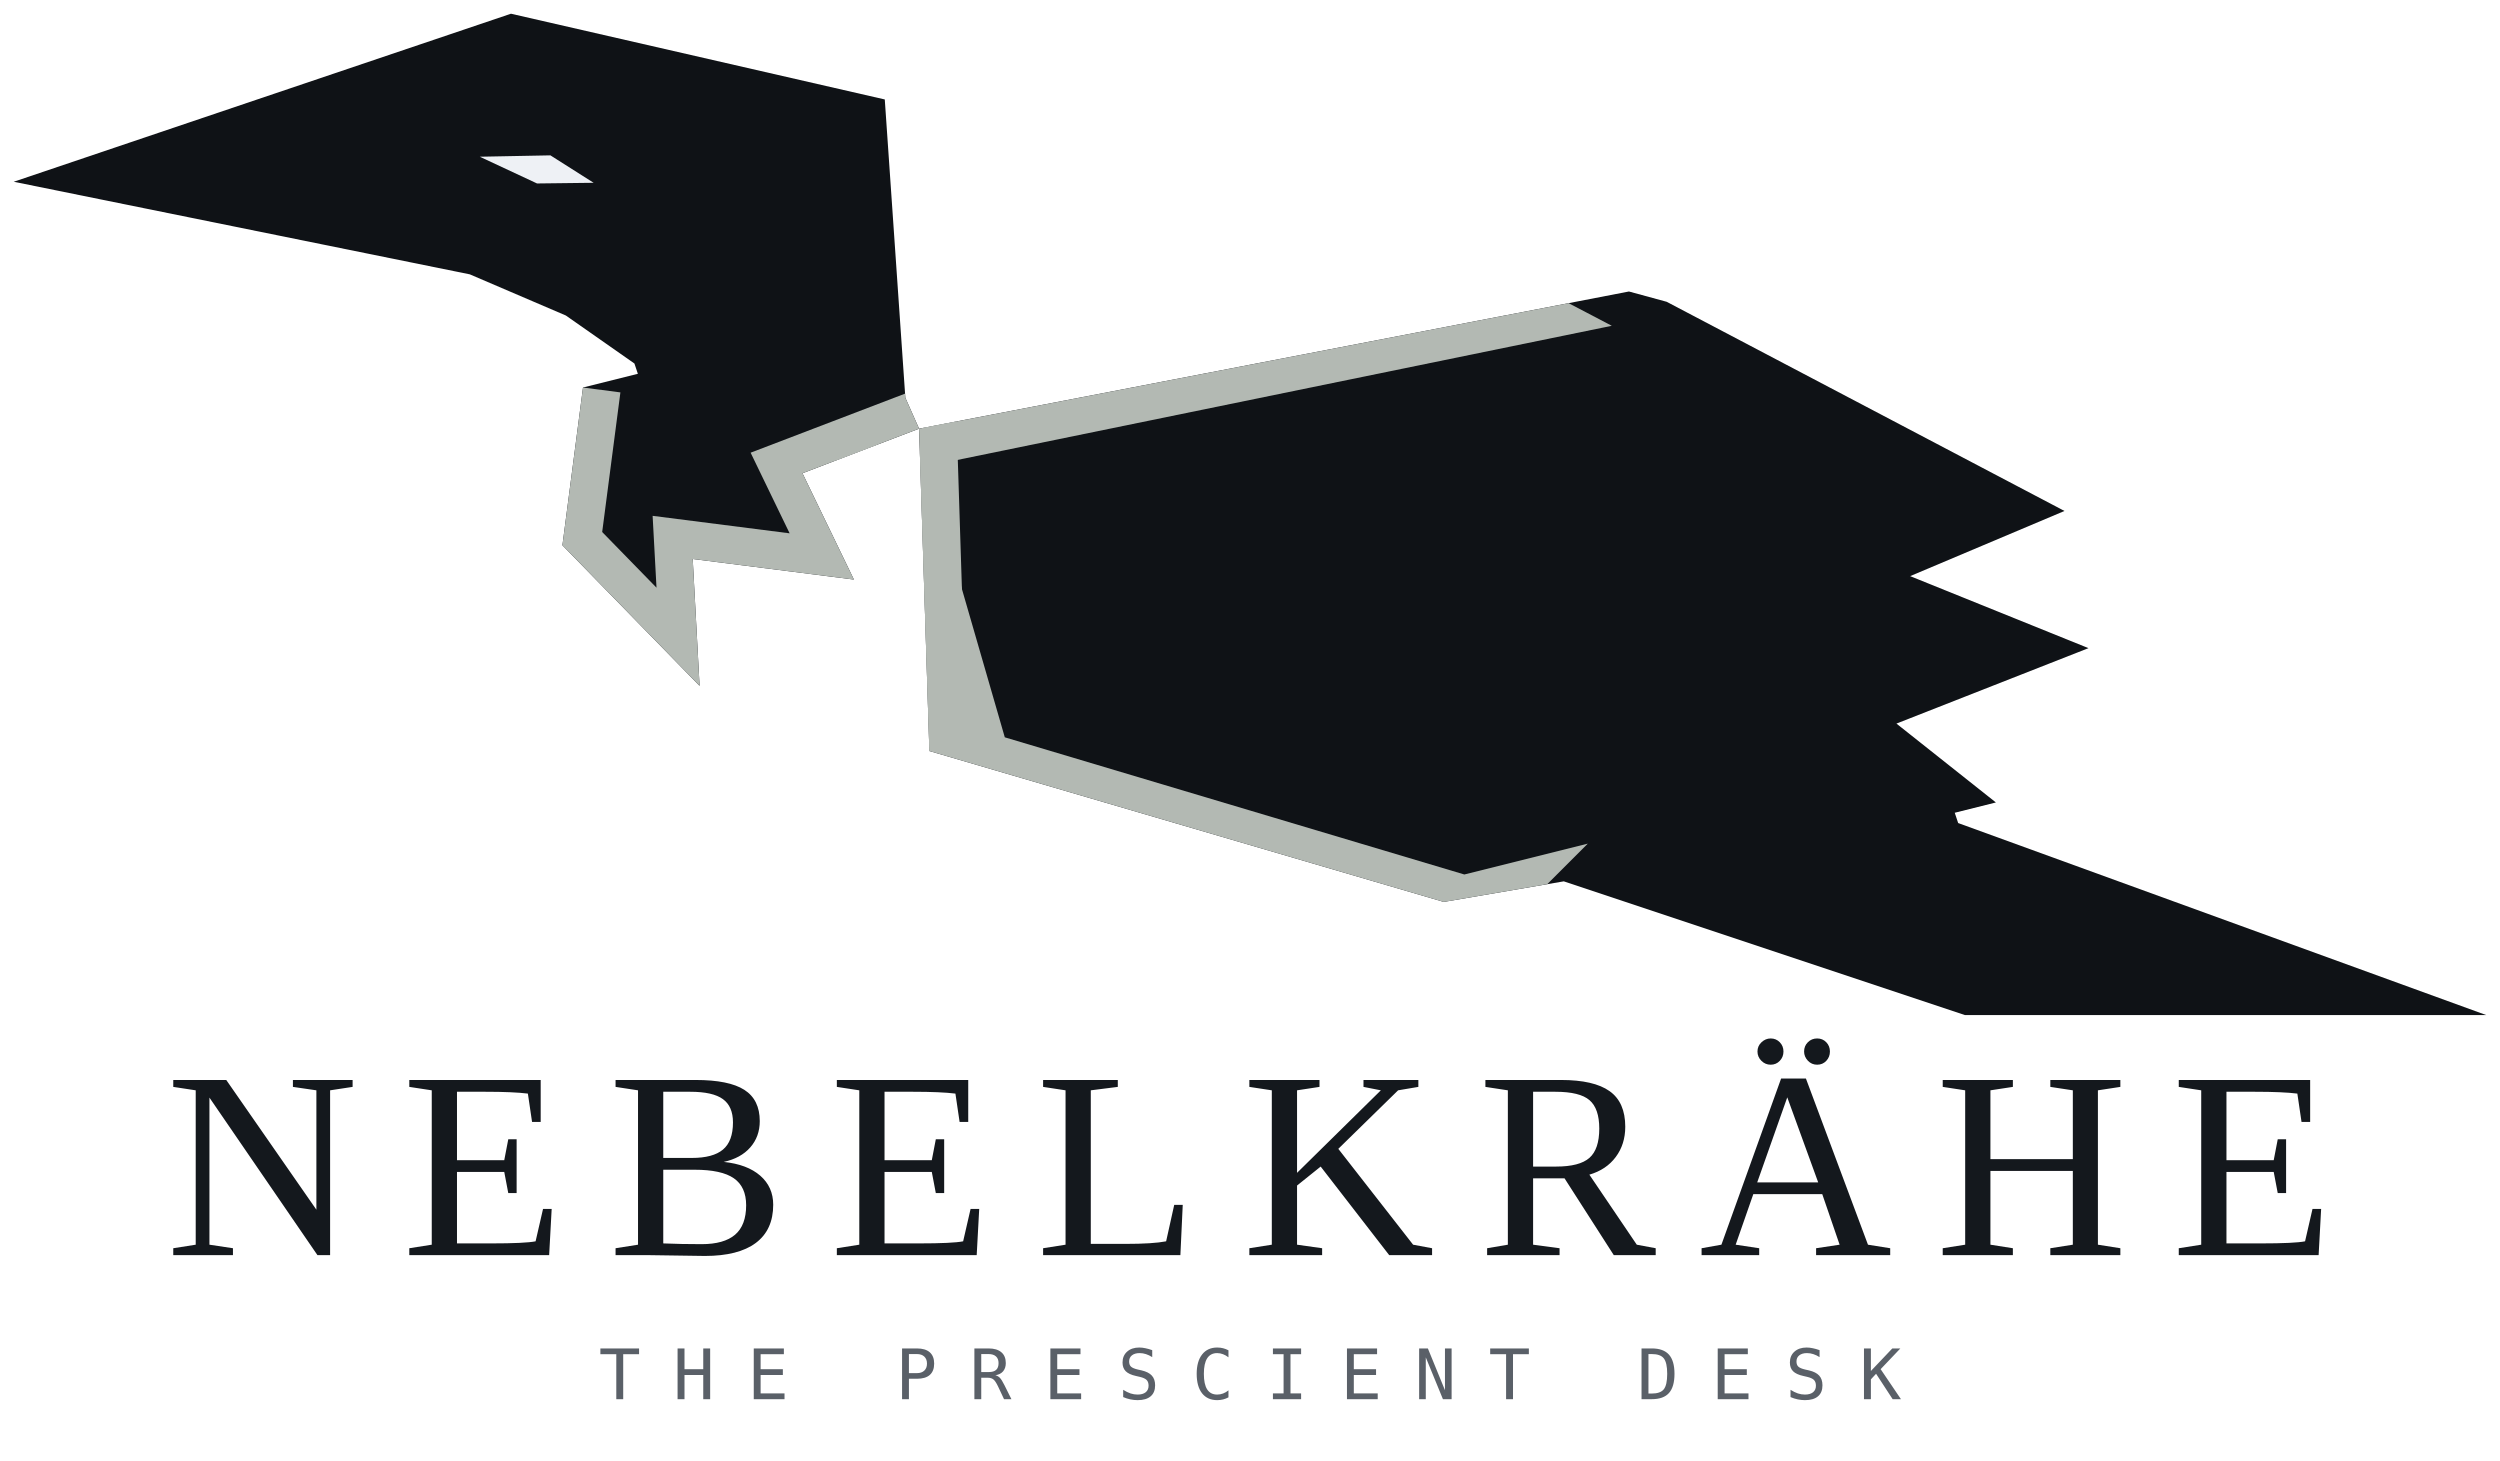
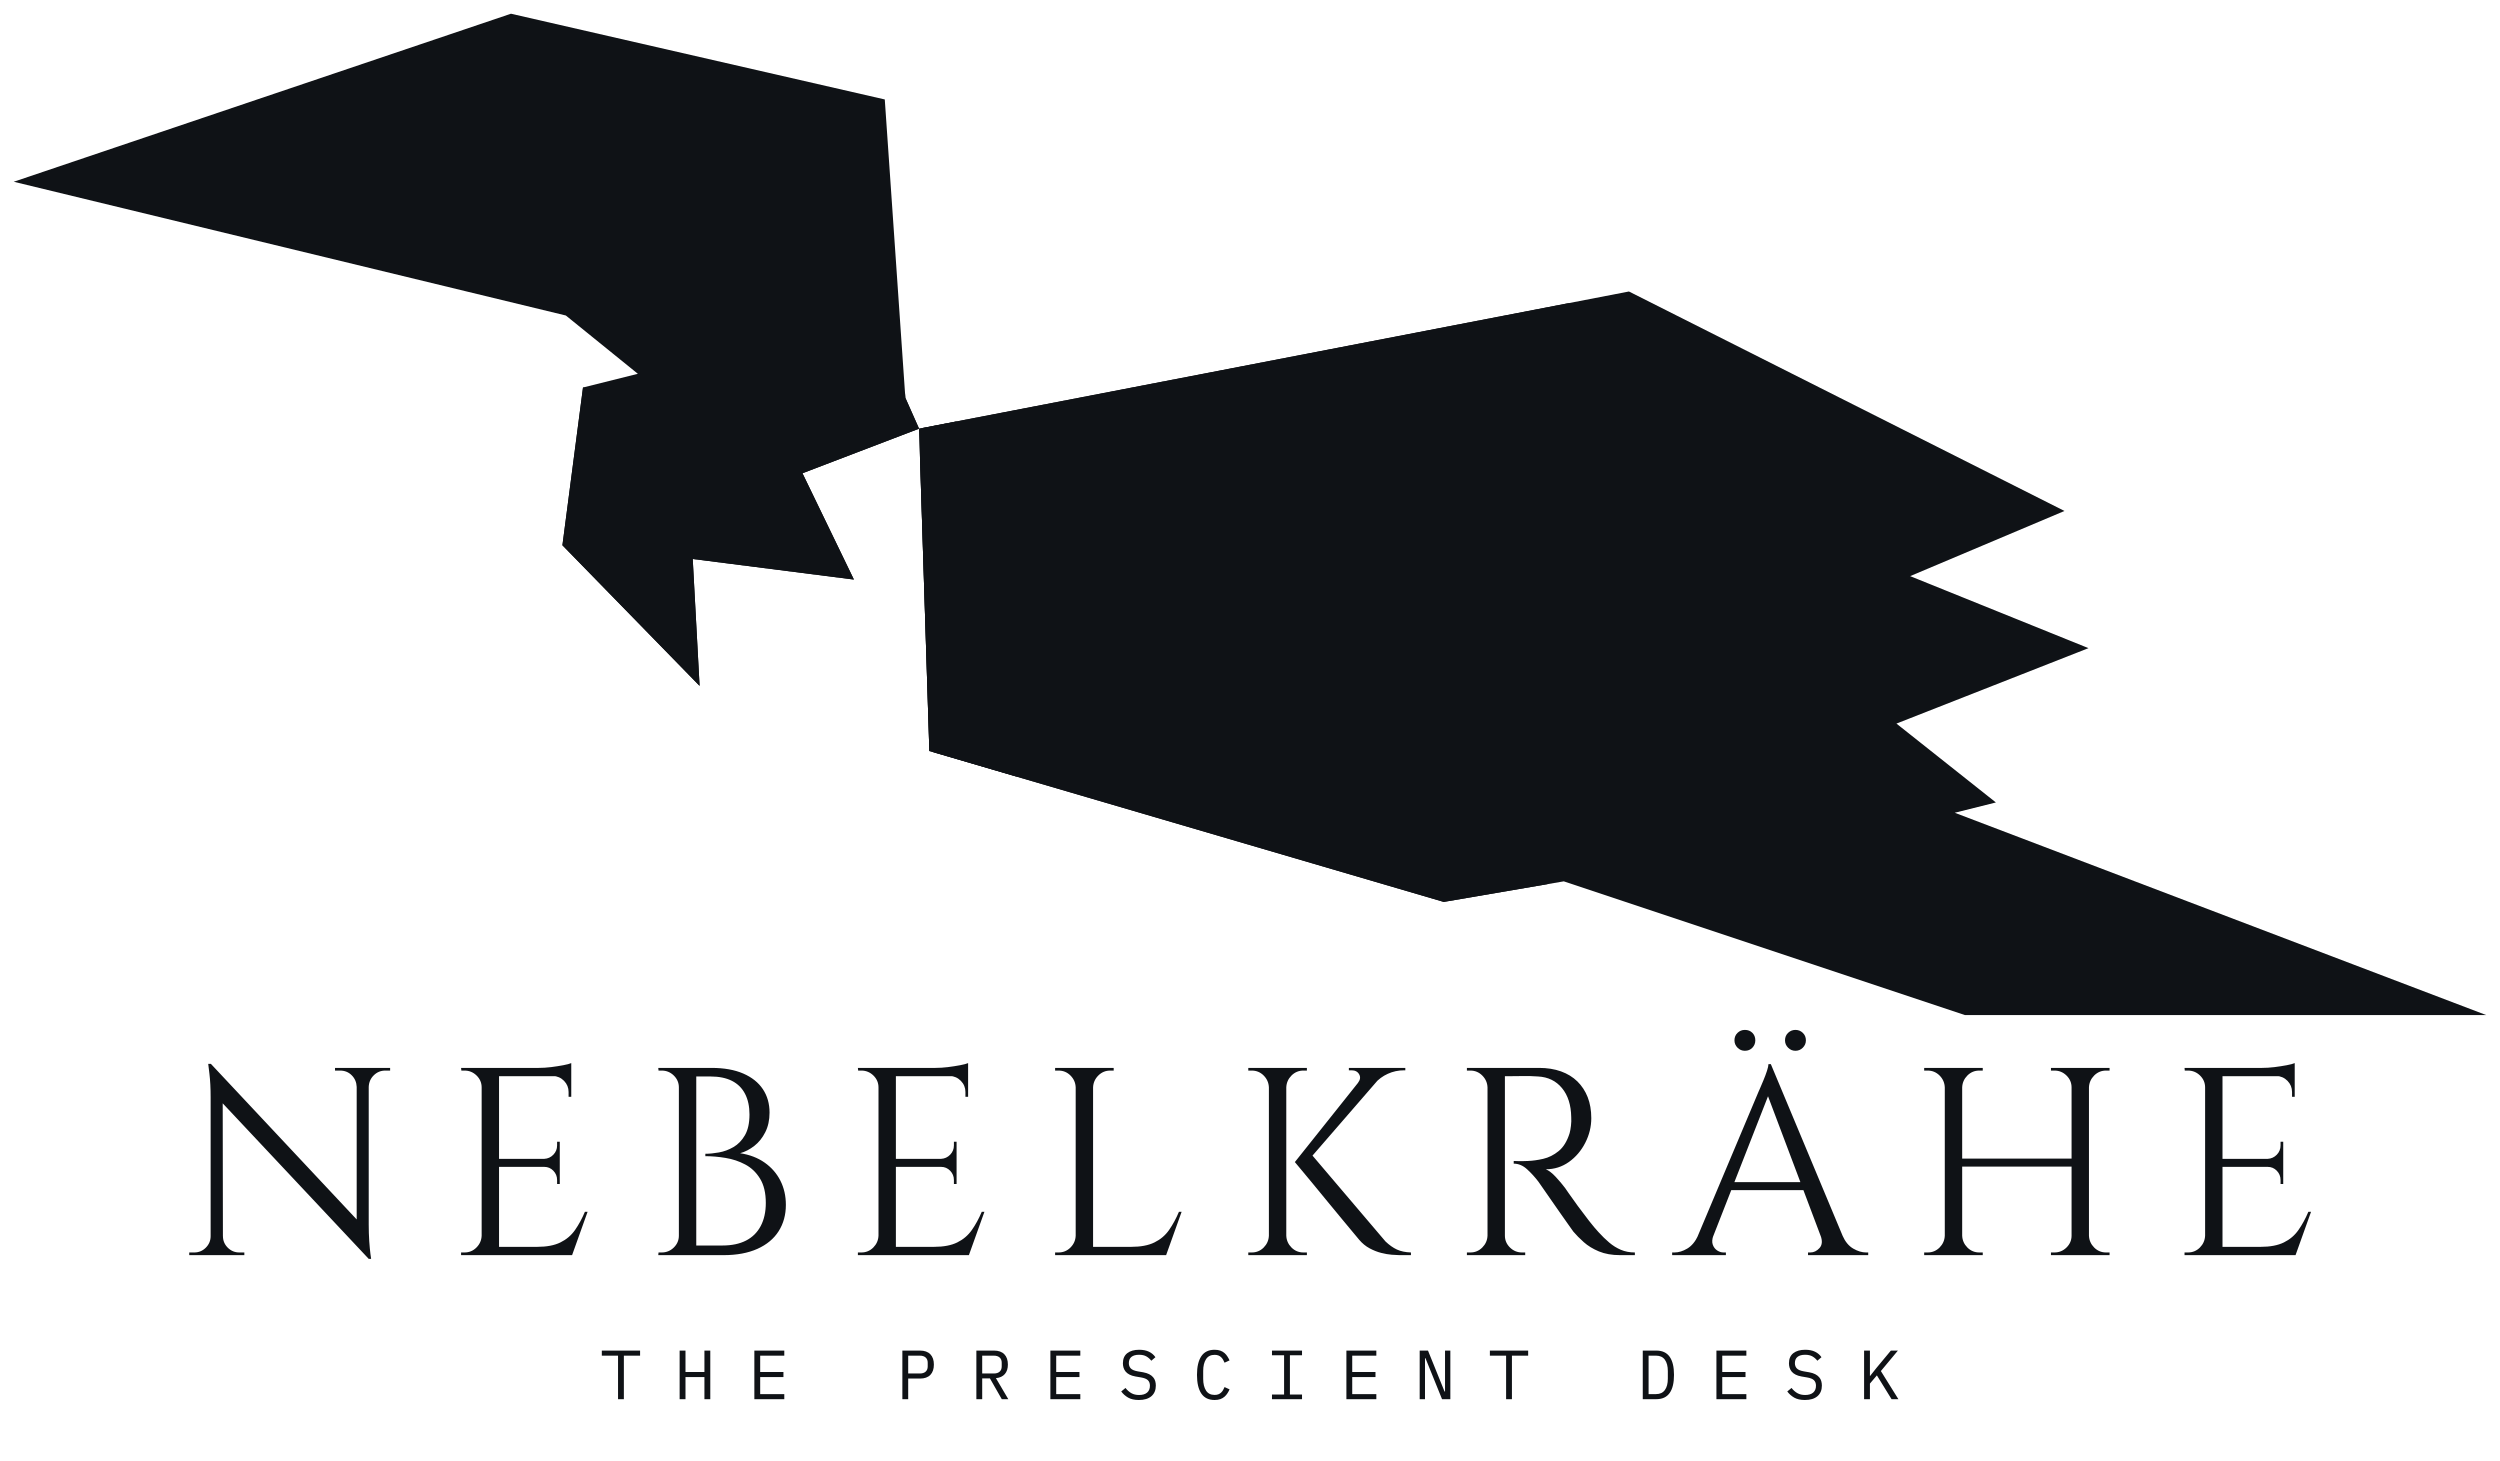
- <svg xmlns="http://www.w3.org/2000/svg" viewBox="0 0 729 426" width="729" height="426" role="img" aria-label="NebelKrähe">
+ <svg xmlns="http://www.w3.org/2000/svg" viewBox="0 0 729 426" width="729" height="426" role="img" aria-label="NebelKrähe" shape-rendering="geometricPrecision">
  <defs>
-     <clipPath id="body">
-       <path d="M149 4 L258 29 L264 116 L268 125 L475 85 L486 88 L602 149 L557 168 L609 189 L553 211 L582 234 L570 237 L571 240 L725 296 L573 296 L456 257 L421 263 L271 219 L268 125 L234 138 L249 169 L202 163 L204 200 L164 159 L170 113 L186 109 L185 106 L165 92 L137 80 L4 53 Z" />
+     <clipPath id="clvink">
+       <path d="M149 4 L258 29 L264 116 L268 125 L475 85 L602 149 L557 168 L609 189 L553 211 L582 234 L570 237 L725 296 L573 296 L456 257 L421 263 L271 219 L268 125 L234 138 L249 169 L202 163 L204 200 L164 159 L170 113 L186 109 L165 92 L4 53 Z" />
    </clipPath>
  </defs>
-   <path d="M149 4 L258 29 L264 116 L268 125 L475 85 L486 88 L602 149 L557 168 L609 189 L553 211 L582 234 L570 237 L571 240 L725 296 L573 296 L456 257 L421 263 L271 219 L268 125 L234 138 L249 169 L202 163 L204 200 L164 159 L170 113 L186 109 L185 106 L165 92 L137 80 L4 53 Z" fill="#0f1216" />
-   <g clip-path="url(#body)" fill="#b3b9b3" stroke="#b3b9b3" stroke-linejoin="miter" stroke-miterlimit="4">
-     <path d="M386 51 L470 95 L270 136 L267 102 L386 51 Z" stroke-width="0" />
-     <path d="M242 127 L269 132 L293 215 L427 255 L463 246 L441 268 L314 280 L236 207 L238 169 L252 173 L242 127 Z" stroke-width="0" />
+   <path d="M149 4 L258 29 L264 116 L268 125 L475 85 L602 149 L557 168 L609 189 L553 211 L582 234 L570 237 L725 296 L573 296 L456 257 L421 263 L271 219 L268 125 L234 138 L249 169 L202 163 L204 200 L164 159 L170 113 L186 109 L165 92 L4 53 Z" fill="#0f1216" />
+   <g clip-path="url(#clvink)" fill="#0f1216" stroke="#0f1216" stroke-linejoin="miter" stroke-miterlimit="12">
+     <path d="M386 51 L470 95 L270 136 L267 102 Z" stroke-width="0" />
+     <path d="M269 132 L293 215 L427 255 L463 246 L441 268 L314 280 L236 207 L238 169 L252 173 Z" stroke-width="0" />
+     <path d="M269 132 L378 155 L322 170 L400 188 L330 204 L376 219 L336 227 L272 226 Z" stroke-width="0" />
    <path d="M271 219 L268 125 L234 138 L249 169 L202 163 L204 200 L164 159 L170 113" fill="none" stroke-width="22" stroke-linecap="butt" />
  </g>
-   <path d="M139.9 45.7 L160.5 45.3 L173.1 53.3 L156.6 53.5 Z" fill="#eef1f5" />
-   <text x="364.5" y="366.0" text-anchor="middle" font-family="'Cinzel','Trajan Pro',Georgia,'Times New Roman',serif" font-size="78.0" letter-spacing="12.5" fill="#14181d">NEBELKRÄHE</text>
-   <text x="364.5" y="408.0" text-anchor="middle" font-family="ui-monospace,Menlo,Consolas,monospace" font-size="20.3" letter-spacing="9.4" fill="#5a6068">THE PRESCIENT DESK</text>
+   <g transform="translate(51.67,366.00)">
+     <path d="M9.83 -55.77 55.15 -7.41 55.85 1.09 10.53 -47.19ZM9.98 -5.54V0.00H3.51V-0.78Q3.51 -0.78 4.21 -0.78Q4.91 -0.78 4.99 -0.78Q6.94 -0.78 8.35 -2.18Q9.75 -3.59 9.75 -5.54ZM13.34 -5.54Q13.34 -3.59 14.74 -2.18Q16.15 -0.78 18.10 -0.78Q18.17 -0.78 18.88 -0.78Q19.58 -0.78 19.58 -0.78V0.00H13.10V-5.54ZM9.83 -55.77 13.26 -51.40 13.34 0.00H9.75V-46.02Q9.75 -50.00 9.40 -52.88Q9.05 -55.77 9.05 -55.77ZM55.85 -54.60V-8.89Q55.85 -6.40 56.00 -4.09Q56.16 -1.79 56.35 -0.35Q56.55 1.09 56.55 1.09H55.85L52.34 -3.04V-54.60ZM62.09 -54.60V-53.82Q62.09 -53.82 61.39 -53.82Q60.68 -53.82 60.68 -53.82Q58.73 -53.82 57.33 -52.45Q55.93 -51.09 55.85 -49.06H55.61V-54.60ZM46.02 -54.60H52.49V-49.06H52.34Q52.26 -51.09 50.89 -52.45Q49.53 -53.82 47.50 -53.82Q47.50 -53.82 46.80 -53.82Q46.10 -53.82 46.02 -53.82Z M93.85 -54.60V0.00H88.78V-54.60ZM114.91 -2.42V0.00H93.62V-2.42ZM111.56 -28.08V-25.74H93.62V-28.08ZM114.91 -54.60V-52.18H93.62V-54.60ZM119.67 -12.64 115.15 0.00H102.20L105.01 -2.42Q109.14 -2.42 111.75 -3.71Q114.37 -4.99 116.01 -7.33Q117.64 -9.67 118.89 -12.64ZM111.56 -25.90V-20.75H110.78V-21.92Q110.78 -23.48 109.69 -24.61Q108.60 -25.74 107.04 -25.74V-25.90ZM111.56 -33.07V-27.92H107.04V-28.08Q108.60 -28.16 109.69 -29.29Q110.78 -30.42 110.78 -31.98V-33.07ZM114.91 -52.42V-46.18H114.13V-47.58Q114.13 -49.45 112.81 -50.82Q111.48 -52.18 109.53 -52.26V-52.42ZM114.91 -56.00V-53.74L105.40 -54.60Q107.11 -54.60 109.03 -54.83Q110.94 -55.07 112.57 -55.38Q114.21 -55.69 114.91 -56.00ZM89.02 -5.69V0.00H82.78V-0.78Q82.78 -0.78 83.28 -0.78Q83.79 -0.78 83.79 -0.78Q85.82 -0.78 87.26 -2.22Q88.71 -3.67 88.78 -5.69ZM89.02 -48.91H88.78Q88.78 -50.93 87.30 -52.38Q85.82 -53.82 83.79 -53.82Q83.79 -53.82 83.32 -53.82Q82.86 -53.82 82.86 -53.82L82.78 -54.60H89.02Z M147.54 -54.60H155.81Q161.27 -54.60 165.05 -52.96Q168.83 -51.32 170.78 -48.40Q172.73 -45.47 172.73 -41.57Q172.73 -38.30 171.48 -35.84Q170.24 -33.38 168.29 -31.86Q166.34 -30.34 164.15 -29.72Q168.29 -29.09 171.29 -26.99Q174.29 -24.88 175.89 -21.72Q177.49 -18.56 177.49 -14.66Q177.49 -10.30 175.38 -6.98Q173.28 -3.67 169.18 -1.83Q165.09 0.00 159.32 0.00H150.66Q150.66 0.00 150.70 -0.70Q150.74 -1.40 150.74 -2.11Q150.74 -2.81 150.74 -2.81H159.00Q163.06 -2.81 165.87 -4.25Q168.68 -5.69 170.16 -8.50Q171.64 -11.31 171.64 -15.21Q171.64 -19.58 169.96 -22.31Q168.29 -25.04 165.63 -26.44Q162.98 -27.85 159.90 -28.35Q156.82 -28.86 154.01 -28.86V-29.56Q155.81 -29.56 157.99 -29.95Q160.17 -30.34 162.20 -31.51Q164.23 -32.68 165.56 -34.98Q166.88 -37.28 166.88 -41.03Q166.88 -44.54 165.59 -47.03Q164.31 -49.53 161.77 -50.82Q159.24 -52.10 155.49 -52.10H148.32Q148.32 -52.18 148.12 -52.77Q147.93 -53.35 147.73 -53.98Q147.54 -54.60 147.54 -54.60ZM151.36 -54.60V0.00H146.29V-54.60ZM146.52 -5.69V0.00H140.28L140.36 -0.78Q140.52 -0.78 140.87 -0.78Q141.22 -0.78 141.30 -0.78Q143.33 -0.78 144.81 -2.22Q146.29 -3.67 146.29 -5.69ZM146.52 -48.91H146.29Q146.29 -50.93 144.81 -52.38Q143.33 -53.82 141.30 -53.82Q141.22 -53.82 140.87 -53.82Q140.52 -53.82 140.36 -53.82L140.28 -54.60H146.52Z M209.57 -54.60V0.00H204.50V-54.60ZM230.63 -2.42V0.00H209.33V-2.42ZM227.27 -28.08V-25.74H209.33V-28.08ZM230.63 -54.60V-52.18H209.33V-54.60ZM235.39 -12.64 230.86 0.00H217.91L220.72 -2.42Q224.86 -2.42 227.47 -3.71Q230.08 -4.99 231.72 -7.33Q233.36 -9.67 234.61 -12.64ZM227.27 -25.90V-20.75H226.49V-21.92Q226.49 -23.48 225.40 -24.61Q224.31 -25.74 222.75 -25.74V-25.90ZM227.27 -33.07V-27.92H222.75V-28.08Q224.31 -28.16 225.40 -29.29Q226.49 -30.42 226.49 -31.98V-33.07ZM230.63 -52.42V-46.18H229.85V-47.58Q229.85 -49.45 228.52 -50.82Q227.20 -52.18 225.25 -52.26V-52.42ZM230.63 -56.00V-53.74L221.11 -54.60Q222.83 -54.60 224.74 -54.83Q226.65 -55.07 228.29 -55.38Q229.93 -55.69 230.63 -56.00ZM204.73 -5.69V0.00H198.49V-0.78Q198.49 -0.78 199.00 -0.78Q199.51 -0.78 199.51 -0.78Q201.53 -0.78 202.98 -2.22Q204.42 -3.67 204.50 -5.69ZM204.73 -48.91H204.50Q204.50 -50.93 203.02 -52.38Q201.53 -53.82 199.51 -53.82Q199.51 -53.82 199.04 -53.82Q198.57 -53.82 198.57 -53.82L198.49 -54.60H204.73Z M267.07 -54.60V0.00H262.00V-54.60ZM288.13 -2.42V0.00H266.84V-2.42ZM292.89 -12.64 288.37 0.00H275.42L278.23 -2.42Q282.36 -2.42 284.97 -3.71Q287.59 -4.99 289.23 -7.33Q290.86 -9.67 292.11 -12.64ZM262.24 -5.69V0.00H256.00V-0.78Q256.00 -0.78 256.50 -0.78Q257.01 -0.78 257.01 -0.78Q259.04 -0.78 260.48 -2.22Q261.93 -3.67 262.00 -5.69ZM262.24 -48.91H262.00Q261.93 -50.93 260.48 -52.38Q259.04 -53.82 257.01 -53.82Q257.01 -53.82 256.50 -53.82Q256.00 -53.82 256.00 -53.82V-54.60H262.24ZM266.84 -48.91V-54.60H273.08V-53.82Q273.00 -53.82 272.53 -53.82Q272.07 -53.82 272.07 -53.82Q270.04 -53.82 268.60 -52.38Q267.15 -50.93 267.07 -48.91Z M330.20 -30.03 352.35 -3.98Q353.99 -2.42 355.66 -1.64Q357.34 -0.86 359.76 -0.78V0.00H356.40Q355.62 0.00 354.18 -0.12Q352.74 -0.23 351.06 -0.66Q349.38 -1.09 347.71 -1.99Q346.03 -2.89 344.70 -4.45Q344.70 -4.45 343.34 -6.08Q341.97 -7.72 339.83 -10.30Q337.68 -12.87 335.30 -15.79Q332.93 -18.72 330.78 -21.29Q328.64 -23.87 327.27 -25.51Q325.91 -27.14 325.91 -27.14ZM352.74 -54.05 329.42 -27.14H325.91L347.36 -54.05ZM358.12 -54.60V-53.90H357.81Q355.23 -53.90 353.01 -52.88Q350.79 -51.87 349.23 -50.08L344.31 -50.23Q345.33 -51.56 344.66 -52.73Q344.00 -53.90 342.44 -53.90H341.66V-54.60H357.81ZM323.41 -54.60V0.00H318.34V-54.60ZM318.57 -5.69V0.00H312.33V-0.78Q312.33 -0.78 312.84 -0.78Q313.35 -0.78 313.35 -0.78Q315.38 -0.78 316.82 -2.22Q318.26 -3.67 318.34 -5.69ZM318.57 -48.91H318.34Q318.26 -50.93 316.82 -52.38Q315.38 -53.82 313.35 -53.82Q313.35 -53.82 312.84 -53.82Q312.33 -53.82 312.33 -53.82V-54.60H318.57ZM323.18 -5.69H323.41Q323.49 -3.67 324.93 -2.22Q326.37 -0.78 328.40 -0.78Q328.40 -0.78 328.87 -0.78Q329.34 -0.78 329.42 -0.78V0.00H323.18ZM323.18 -48.91V-54.60H329.42V-53.82Q329.34 -53.82 328.87 -53.82Q328.40 -53.82 328.40 -53.82Q326.37 -53.82 324.93 -52.38Q323.49 -50.93 323.41 -48.91Z M386.14 -54.60H397.14Q400.65 -54.60 403.50 -53.59Q406.34 -52.57 408.29 -50.66Q410.24 -48.75 411.30 -46.06Q412.35 -43.37 412.35 -39.94Q412.35 -36.19 410.59 -32.76Q408.84 -29.33 405.84 -27.18Q402.83 -25.04 399.09 -25.04Q400.42 -24.49 401.98 -22.82Q403.54 -21.14 404.71 -19.58Q404.71 -19.58 405.76 -18.06Q406.81 -16.54 408.41 -14.35Q410.01 -12.17 411.65 -10.06Q413.29 -7.96 414.46 -6.71Q416.02 -4.99 417.58 -3.67Q419.14 -2.34 420.97 -1.56Q422.80 -0.78 425.06 -0.78V0.00H420.77Q417.19 0.00 414.57 -1.09Q411.96 -2.18 410.17 -3.78Q408.37 -5.38 407.12 -6.86Q406.89 -7.18 405.84 -8.66Q404.78 -10.14 403.34 -12.21Q401.90 -14.27 400.49 -16.30Q399.09 -18.33 398.08 -19.77Q397.06 -21.22 396.91 -21.45Q395.42 -23.40 393.63 -25.04Q391.84 -26.68 389.73 -26.68V-27.46Q389.73 -27.46 390.94 -27.42Q392.15 -27.38 393.86 -27.46Q395.89 -27.53 398.31 -28.08Q400.73 -28.63 402.83 -30.34Q404.94 -32.06 406.03 -35.57Q406.27 -36.43 406.42 -37.71Q406.58 -39.00 406.50 -40.25Q406.42 -45.55 403.81 -48.71Q401.20 -51.87 396.83 -52.10Q394.64 -52.26 392.34 -52.22Q390.04 -52.18 388.48 -52.18Q386.92 -52.18 386.92 -52.18Q386.92 -52.26 386.73 -52.84Q386.53 -53.43 386.34 -54.02Q386.14 -54.60 386.14 -54.60ZM387.16 -54.60V0.00H382.09V-54.60ZM382.32 -5.69V0.00H376.08V-0.78Q376.08 -0.78 376.59 -0.78Q377.09 -0.78 377.09 -0.78Q379.12 -0.78 380.56 -2.22Q382.01 -3.67 382.09 -5.69ZM382.32 -48.91H382.09Q382.01 -50.93 380.56 -52.38Q379.12 -53.82 377.09 -53.82Q377.09 -53.82 376.59 -53.82Q376.08 -53.82 376.08 -53.82V-54.60H382.32ZM386.92 -5.69H387.16Q387.16 -3.67 388.64 -2.22Q390.12 -0.78 392.15 -0.78Q392.15 -0.78 392.62 -0.78Q393.08 -0.78 393.08 -0.78V0.00H386.92Z M464.71 -55.69 487.80 -0.47H481.17L463.15 -48.28ZM447.94 -5.69Q447.39 -4.13 447.78 -3.04Q448.17 -1.95 449.07 -1.36Q449.97 -0.78 450.90 -0.78H451.60V0.00H435.93V-0.78Q435.93 -0.78 436.28 -0.78Q436.63 -0.78 436.63 -0.78Q438.42 -0.78 440.33 -1.91Q442.24 -3.04 443.49 -5.69ZM464.71 -55.69 465.41 -50.23 445.83 -0.23H441.15L461.12 -47.66Q461.12 -47.66 461.55 -48.63Q461.98 -49.61 462.56 -51.01Q463.15 -52.42 463.58 -53.74Q464.01 -55.07 464.01 -55.69ZM475.71 -21.29V-18.95H451.29V-21.29ZM479.22 -5.69H485.61Q486.78 -3.04 488.73 -1.91Q490.68 -0.78 492.48 -0.78Q492.48 -0.78 492.79 -0.78Q493.10 -0.78 493.10 -0.78V0.00H475.55V-0.78H476.25Q477.73 -0.78 478.90 -2.07Q480.07 -3.35 479.22 -5.69ZM457.14 -59.59Q455.89 -59.59 455.00 -60.49Q454.10 -61.39 454.10 -62.63Q454.10 -63.96 455.00 -64.82Q455.89 -65.68 457.14 -65.68Q458.47 -65.68 459.33 -64.82Q460.18 -63.96 460.18 -62.63Q460.18 -61.39 459.33 -60.49Q458.47 -59.59 457.14 -59.59ZM471.88 -59.59Q470.64 -59.59 469.74 -60.49Q468.84 -61.39 468.84 -62.63Q468.84 -63.96 469.74 -64.82Q470.64 -65.68 471.88 -65.68Q473.13 -65.68 474.03 -64.82Q474.93 -63.96 474.93 -62.63Q474.93 -61.39 474.03 -60.49Q473.13 -59.59 471.88 -59.59Z M557.47 -54.60V0.00H552.40V-54.60ZM520.50 -54.60V0.00H515.43V-54.60ZM553.10 -28.16V-25.82H519.72V-28.16ZM515.66 -5.69V0.00H509.42V-0.78Q509.42 -0.78 509.93 -0.78Q510.44 -0.78 510.44 -0.78Q512.46 -0.78 513.91 -2.22Q515.35 -3.67 515.43 -5.69ZM515.66 -48.91H515.43Q515.35 -50.93 513.91 -52.38Q512.46 -53.82 510.44 -53.82Q510.44 -53.82 509.93 -53.82Q509.42 -53.82 509.42 -53.82V-54.60H515.66ZM520.26 -5.69H520.50Q520.58 -3.67 522.02 -2.22Q523.46 -0.78 525.49 -0.78Q525.49 -0.78 525.96 -0.78Q526.43 -0.78 526.50 -0.78V0.00H520.26ZM520.26 -48.91V-54.60H526.50V-53.82Q526.43 -53.82 525.96 -53.82Q525.49 -53.82 525.49 -53.82Q523.46 -53.82 522.02 -52.38Q520.58 -50.93 520.50 -48.91ZM552.63 -5.69V0.00H546.39V-0.78Q546.47 -0.78 546.94 -0.78Q547.41 -0.78 547.41 -0.78Q549.44 -0.78 550.92 -2.22Q552.40 -3.67 552.40 -5.69ZM552.63 -48.91H552.40Q552.40 -50.93 550.92 -52.38Q549.44 -53.82 547.41 -53.82Q547.41 -53.82 546.94 -53.82Q546.47 -53.82 546.39 -53.82V-54.60H552.63ZM557.24 -5.69H557.47Q557.55 -3.67 558.99 -2.22Q560.43 -0.78 562.46 -0.78Q562.46 -0.78 562.97 -0.78Q563.48 -0.78 563.48 -0.78V0.00H557.24ZM557.24 -48.91V-54.60H563.48V-53.82Q563.48 -53.82 562.97 -53.82Q562.46 -53.82 562.46 -53.82Q560.43 -53.82 558.99 -52.38Q557.55 -50.93 557.47 -48.91Z M596.41 -54.60V0.00H591.34V-54.60ZM617.47 -2.42V0.00H596.18V-2.42ZM614.12 -28.08V-25.74H596.18V-28.08ZM617.47 -54.60V-52.18H596.18V-54.60ZM622.23 -12.64 617.71 0.00H604.76L607.57 -2.42Q611.70 -2.42 614.31 -3.71Q616.93 -4.99 618.56 -7.33Q620.20 -9.67 621.45 -12.64ZM614.12 -25.90V-20.75H613.34V-21.92Q613.34 -23.48 612.25 -24.61Q611.15 -25.74 609.59 -25.74V-25.90ZM614.12 -33.07V-27.92H609.59V-28.08Q611.15 -28.16 612.25 -29.29Q613.34 -30.42 613.34 -31.98V-33.07ZM617.47 -52.42V-46.18H616.69V-47.58Q616.69 -49.45 615.37 -50.82Q614.04 -52.18 612.09 -52.26V-52.42ZM617.47 -56.00V-53.74L607.96 -54.60Q609.67 -54.60 611.58 -54.83Q613.49 -55.07 615.13 -55.38Q616.77 -55.69 617.47 -56.00ZM591.58 -5.69V0.00H585.34V-0.78Q585.34 -0.78 585.84 -0.78Q586.35 -0.78 586.35 -0.78Q588.38 -0.78 589.82 -2.22Q591.26 -3.67 591.34 -5.69ZM591.58 -48.91H591.34Q591.34 -50.93 589.86 -52.38Q588.38 -53.82 586.35 -53.82Q586.35 -53.82 585.88 -53.82Q585.41 -53.82 585.41 -53.82L585.34 -54.60H591.58Z" fill="#0f1216" />
+   </g>
+   <g transform="translate(174.98,408.00)">
+     <path d="M6.94 -12.69V0.00H5.24V-12.69H0.51V-14.17H11.67V-12.69Z M30.43 -6.44H24.91V0.00H23.20V-14.17H24.91V-7.92H30.43V-14.17H32.14V0.00H30.43Z M44.99 0.00V-14.17H53.72V-12.69H46.69V-7.92H53.47V-6.44H46.69V-1.48H53.72V0.00Z M88.15 0.00V-14.17H93.30Q95.27 -14.17 96.31 -13.09Q97.34 -12.02 97.34 -10.09Q97.34 -8.16 96.31 -7.08Q95.27 -6.01 93.30 -6.01H89.85V0.00ZM89.85 -7.49H93.26Q94.34 -7.49 94.94 -8.03Q95.54 -8.57 95.54 -9.56V-10.62Q95.54 -11.61 94.94 -12.15Q94.34 -12.69 93.26 -12.69H89.85Z M111.43 0.00H109.73V-14.17H114.88Q116.85 -14.17 117.89 -13.09Q118.92 -12.02 118.92 -10.09Q118.92 -8.36 118.03 -7.33Q117.14 -6.29 115.43 -6.13L119.04 0.00H117.14L113.69 -6.05H111.43ZM114.84 -7.49Q115.92 -7.49 116.52 -8.03Q117.12 -8.57 117.12 -9.56V-10.62Q117.12 -11.61 116.52 -12.15Q115.92 -12.69 114.84 -12.69H111.43V-7.49Z M131.31 0.00V-14.17H140.04V-12.69H133.01V-7.92H139.79V-6.44H133.01V-1.48H140.04V0.00Z M157.11 0.24Q155.20 0.24 153.98 -0.46Q152.77 -1.16 151.97 -2.25L153.21 -3.27Q154.04 -2.23 154.97 -1.73Q155.89 -1.22 157.17 -1.22Q158.71 -1.22 159.53 -1.93Q160.34 -2.64 160.34 -3.92Q160.34 -4.95 159.75 -5.53Q159.16 -6.11 157.70 -6.35L156.11 -6.62Q155.08 -6.80 154.38 -7.17Q153.68 -7.53 153.25 -8.05Q152.83 -8.57 152.64 -9.19Q152.46 -9.80 152.46 -10.47Q152.46 -12.42 153.74 -13.42Q155.02 -14.41 157.19 -14.41Q158.90 -14.41 160.06 -13.84Q161.23 -13.28 161.94 -12.24L160.74 -11.21Q160.15 -11.98 159.32 -12.46Q158.49 -12.95 157.17 -12.95Q155.73 -12.95 154.96 -12.34Q154.19 -11.73 154.19 -10.52Q154.19 -9.56 154.76 -8.96Q155.34 -8.36 156.85 -8.10L158.37 -7.84Q159.40 -7.65 160.11 -7.29Q160.82 -6.92 161.26 -6.41Q161.70 -5.91 161.88 -5.28Q162.06 -4.65 162.06 -3.96Q162.06 -1.99 160.77 -0.87Q159.48 0.24 157.11 0.24Z M179.20 0.24Q176.60 0.24 175.33 -1.64Q174.06 -3.53 174.06 -7.08Q174.06 -10.64 175.33 -12.53Q176.60 -14.41 179.20 -14.41Q180.17 -14.41 180.88 -14.15Q181.59 -13.89 182.10 -13.44Q182.61 -12.99 182.95 -12.43Q183.30 -11.88 183.56 -11.31L182.10 -10.64Q181.92 -11.10 181.67 -11.52Q181.43 -11.94 181.09 -12.25Q180.76 -12.57 180.30 -12.75Q179.85 -12.93 179.20 -12.93Q177.51 -12.93 176.69 -11.65Q175.87 -10.37 175.87 -8.24V-5.93Q175.87 -3.80 176.69 -2.52Q177.51 -1.24 179.20 -1.24Q179.85 -1.24 180.30 -1.42Q180.76 -1.60 181.09 -1.92Q181.43 -2.23 181.67 -2.65Q181.92 -3.07 182.10 -3.53L183.56 -2.86Q183.30 -2.27 182.95 -1.73Q182.61 -1.18 182.10 -0.73Q181.59 -0.28 180.88 -0.02Q180.17 0.24 179.20 0.24Z M195.93 0.00V-1.36H199.46V-12.81H195.93V-14.17H204.69V-12.81H201.16V-1.36H204.69V0.00Z M217.63 0.00V-14.17H226.36V-12.69H219.33V-7.92H226.11V-6.44H219.33V-1.48H226.36V0.00Z M240.69 -11.94H240.55V0.00H239.00V-14.17H241.42L246.25 -2.23H246.39V-14.17H247.94V0.00H245.52Z M265.90 -12.69V0.00H264.20V-12.69H259.47V-14.17H270.63V-12.69Z M304.05 -14.17H308.01Q310.61 -14.17 311.88 -12.38Q313.16 -10.60 313.16 -7.08Q313.16 -3.57 311.88 -1.79Q310.61 0.00 308.01 0.00H304.05ZM307.93 -1.48Q309.63 -1.48 310.49 -2.66Q311.36 -3.84 311.36 -5.99V-8.18Q311.36 -10.33 310.49 -11.51Q309.63 -12.69 307.93 -12.69H305.75V-1.48Z M325.53 0.00V-14.17H334.26V-12.69H327.23V-7.92H334.01V-6.44H327.23V-1.48H334.26V0.00Z M351.33 0.24Q349.42 0.24 348.20 -0.46Q346.99 -1.16 346.19 -2.25L347.43 -3.27Q348.26 -2.23 349.19 -1.73Q350.11 -1.22 351.39 -1.22Q352.93 -1.22 353.75 -1.93Q354.56 -2.64 354.56 -3.92Q354.56 -4.95 353.97 -5.53Q353.38 -6.11 351.92 -6.35L350.33 -6.62Q349.30 -6.80 348.60 -7.17Q347.90 -7.53 347.47 -8.05Q347.05 -8.57 346.86 -9.19Q346.68 -9.80 346.68 -10.47Q346.68 -12.42 347.96 -13.42Q349.24 -14.41 351.41 -14.41Q353.12 -14.41 354.28 -13.84Q355.45 -13.28 356.16 -12.24L354.96 -11.21Q354.37 -11.98 353.54 -12.46Q352.71 -12.95 351.39 -12.95Q349.95 -12.95 349.18 -12.34Q348.41 -11.73 348.41 -10.52Q348.41 -9.56 348.98 -8.96Q349.56 -8.36 351.07 -8.10L352.59 -7.84Q353.62 -7.65 354.33 -7.29Q355.04 -6.92 355.48 -6.41Q355.92 -5.91 356.10 -5.28Q356.28 -4.65 356.28 -3.96Q356.28 -1.99 354.99 -0.87Q353.70 0.24 351.33 0.24Z M372.32 -6.94 370.29 -4.55V0.00H368.59V-14.17H370.29V-6.78H370.35L372.22 -9.14L376.40 -14.17H378.45L373.48 -8.20L378.59 0.00H376.60Z" fill="#0f1216" />
+   </g>
</svg>
